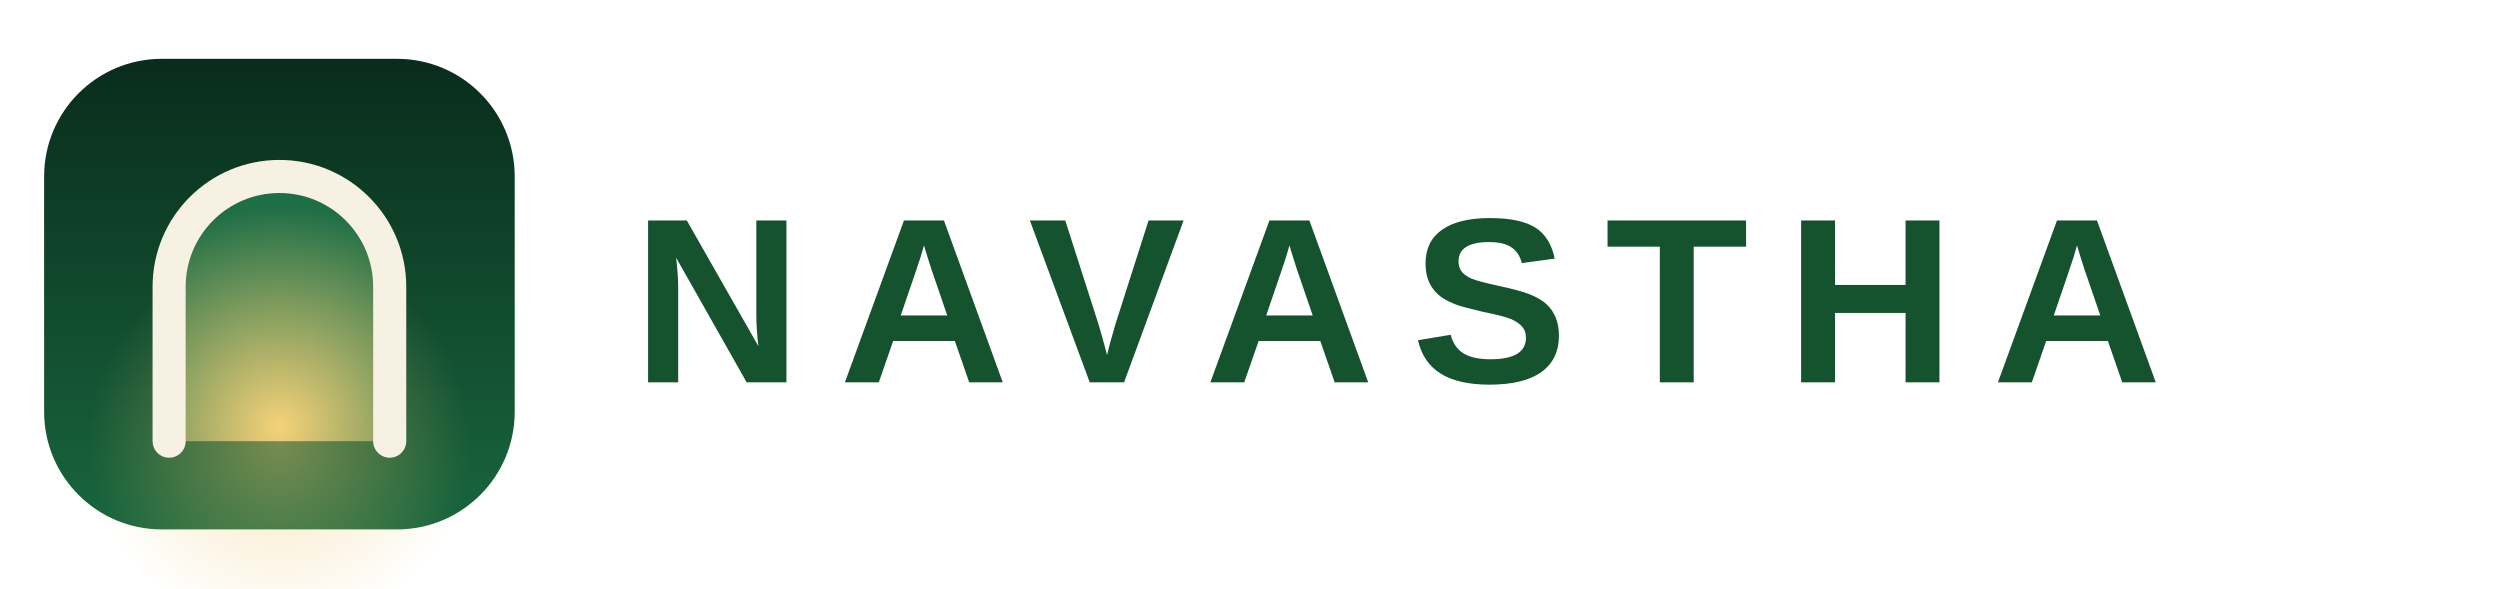
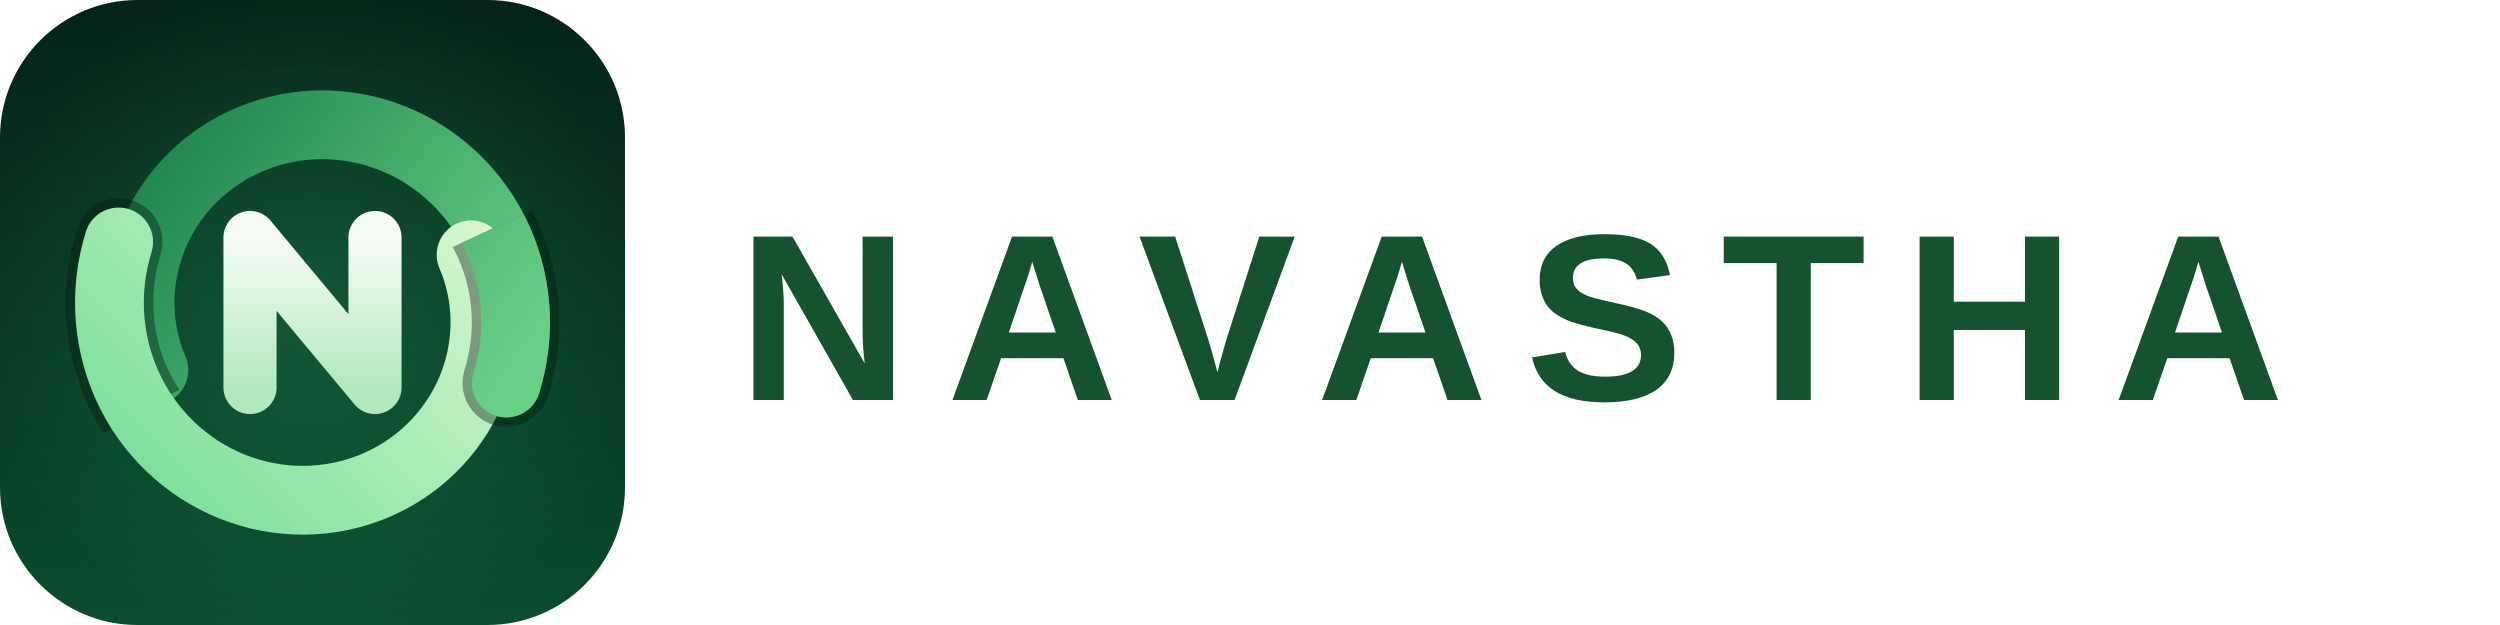
- <svg xmlns="http://www.w3.org/2000/svg" viewBox="0 0 340 80">
-   <g transform="translate(6 8)">
+ <svg xmlns="http://www.w3.org/2000/svg" viewBox="0 0 400 100">
+   <g>
    <defs>
+       <linearGradient id="r1" gradientUnits="userSpaceOnUse" x1="20" y1="20" x2="80" y2="62">
+         <stop offset="0" stop-color="#1A804A" />
+         <stop offset="1" stop-color="#68D086" />
+       </linearGradient>
+       <linearGradient id="r2" gradientUnits="userSpaceOnUse" x1="22" y1="80" x2="78" y2="24">
+         <stop offset="0" stop-color="#78E098" />
+         <stop offset="1" stop-color="#E4F9D6" />
+       </linearGradient>
+       <linearGradient id="nn" gradientUnits="userSpaceOnUse" x1="50" y1="38" x2="50" y2="62">
+         <stop offset="0" stop-color="#F7FCF3" />
+         <stop offset="1" stop-color="#B0E9BD" />
+       </linearGradient>
      <linearGradient id="bg" x1="0" y1="0" x2="0" y2="1">
-         <stop offset="0" stop-color="#092c1c" />
-         <stop offset="1" stop-color="#18663e" />
+         <stop offset="0" stop-color="#052318" />
+         <stop offset="1" stop-color="#0B4C2E" />
      </linearGradient>
-       <radialGradient id="door" cx="32" cy="50" r="30" gradientUnits="userSpaceOnUse">
-         <stop offset="0" stop-color="#f6d27a" />
-         <stop offset="1" stop-color="#1e6e46" />
+       <radialGradient id="gl" cx="50" cy="50" r="55" gradientUnits="userSpaceOnUse">
+         <stop offset="0" stop-color="#2EAA64" stop-opacity=".28" />
+         <stop offset="1" stop-color="#2EAA64" stop-opacity="0" />
      </radialGradient>
-       <radialGradient id="halo" cx="32" cy="52" r="26" gradientUnits="userSpaceOnUse">
-         <stop offset="0" stop-color="#f0c86e" stop-opacity=".45" />
-         <stop offset="1" stop-color="#f0c86e" stop-opacity="0" />
-       </radialGradient>
+       <clipPath id="za">
+         <polygon points="50.0,50.0 113.4,20.4 117.6,31.9 119.7,43.9 119.7,56.1 117.6,68.1 113.4,79.6 107.3,90.2" />
+       </clipPath>
+       <clipPath id="zb">
+         <polygon points="50.0,50.0 -10.6,85.0 -15.8,73.9 -18.9,62.2 -20.0,50.0 -18.9,37.8 -15.8,26.1 -10.6,15.0 -3.6,5.0" />
+       </clipPath>
    </defs>
-     <rect width="64" height="64" rx="16" fill="url(#bg)" />
-     <circle cx="32" cy="52" r="26" fill="url(#halo)" />
-     <path d="M17 52V31a15 15 0 0 1 30 0v21z" fill="url(#door)" />
-     <path d="M17 52V31a15 15 0 0 1 30 0v21" fill="none" stroke="#f6f1e2" stroke-width="4.5" stroke-linecap="round" stroke-linejoin="round" />
+     <rect width="100" height="100" rx="22" fill="url(#bg)" />
+     <rect width="100" height="100" rx="22" fill="url(#gl)" />
+     <path d="M24.63 59.23 L24.14 58.03 L23.71 56.80 L23.35 55.54 L23.04 54.27 L22.79 52.98 L22.60 51.68 L22.48 50.36 L22.42 49.04 L22.42 47.71 L22.49 46.38 L22.62 45.05 L22.82 43.72 L23.08 42.41 L23.40 41.10 L23.79 39.81 L24.24 38.53 L24.75 37.27 L25.33 36.04 L25.96 34.83 L26.65 33.65 L27.41 32.51 L28.21 31.39 L29.08 30.32 L29.99 29.28 L30.96 28.29 L31.98 27.34 L33.04 26.44 L34.15 25.59 L35.30 24.80 L36.49 24.05 L37.72 23.37 L38.99 22.74 L40.28 22.17 L41.61 21.67 L42.96 21.22 L44.33 20.85 L45.73 20.53 L47.14 20.29 L48.56 20.11 L50.00 20.00 L51.44 19.96 L52.89 19.99 L54.34 20.09 L55.78 20.26 L57.22 20.50 L58.65 20.80 L60.06 21.18 L61.46 21.63 L62.84 22.14 L64.20 22.72 L65.53 23.37 L66.83 24.09 L68.10 24.86 L69.33 25.70 L70.52 26.60 L71.67 27.56 L72.78 28.57 L73.84 29.64 L74.85 30.76 L75.80 31.93 L76.70 33.15 L77.55 34.41 L78.33 35.72 L79.05 37.07 L79.71 38.45 L80.30 39.86 L80.82 41.31 L81.28 42.78 L81.66 44.27 L81.97 45.79 L82.21 47.32 L82.38 48.87 L82.47 50.43 L82.49 51.99 L82.43 53.55 L82.30 55.12 L82.09 56.67 L81.80 58.22 L81.44 59.76 L81.01 61.29" stroke="url(#r1)" fill="none" stroke-width="11" stroke-linecap="round" stroke-linejoin="round" />
+     <g clip-path="url(#zb)">
+       <path d="M75.37 40.77 L75.86 41.97 L76.29 43.20 L76.65 44.46 L76.96 45.73 L77.21 47.02 L77.40 48.32 L77.52 49.64 L77.58 50.96 L77.58 52.29 L77.51 53.62 L77.38 54.95 L77.18 56.28 L76.92 57.59 L76.60 58.90 L76.21 60.19 L75.76 61.47 L75.25 62.73 L74.67 63.96 L74.04 65.17 L73.35 66.35 L72.59 67.49 L71.79 68.61 L70.92 69.68 L70.01 70.72 L69.04 71.71 L68.02 72.66 L66.96 73.56 L65.85 74.41 L64.70 75.20 L63.51 75.95 L62.28 76.63 L61.01 77.26 L59.72 77.83 L58.39 78.33 L57.04 78.78 L55.67 79.15 L54.27 79.47 L52.86 79.71 L51.44 79.89 L50.00 80.00 L48.56 80.04 L47.11 80.01 L45.66 79.91 L44.22 79.74 L42.78 79.50 L41.35 79.20 L39.94 78.82 L38.54 78.37 L37.16 77.86 L35.80 77.28 L34.47 76.63 L33.17 75.91 L31.90 75.14 L30.67 74.30 L29.48 73.40 L28.33 72.44 L27.22 71.43 L26.16 70.36 L25.15 69.24 L24.20 68.07 L23.30 66.85 L22.45 65.59 L21.67 64.28 L20.95 62.93 L20.29 61.55 L19.70 60.14 L19.18 58.69 L18.72 57.22 L18.34 55.73 L18.03 54.21 L17.79 52.68 L17.62 51.13 L17.53 49.57 L17.51 48.01 L17.57 46.45 L17.70 44.88 L17.91 43.33 L18.20 41.78 L18.56 40.24 L18.99 38.71" stroke="#031A10" stroke-opacity=".4" fill="none" stroke-width="14" stroke-linecap="round" stroke-linejoin="round" />
+     </g>
+     <path d="M75.37 40.77 L75.86 41.97 L76.29 43.20 L76.65 44.46 L76.96 45.73 L77.21 47.02 L77.40 48.32 L77.52 49.64 L77.58 50.96 L77.58 52.29 L77.51 53.62 L77.38 54.95 L77.18 56.28 L76.92 57.59 L76.60 58.90 L76.21 60.19 L75.76 61.47 L75.25 62.73 L74.67 63.96 L74.04 65.17 L73.35 66.35 L72.59 67.49 L71.79 68.61 L70.92 69.68 L70.01 70.72 L69.04 71.71 L68.02 72.66 L66.96 73.56 L65.85 74.41 L64.70 75.20 L63.51 75.95 L62.28 76.63 L61.01 77.26 L59.72 77.83 L58.39 78.33 L57.04 78.78 L55.67 79.15 L54.27 79.47 L52.86 79.71 L51.44 79.89 L50.00 80.00 L48.56 80.04 L47.11 80.01 L45.66 79.91 L44.22 79.74 L42.78 79.50 L41.35 79.20 L39.94 78.82 L38.54 78.37 L37.16 77.86 L35.80 77.28 L34.47 76.63 L33.17 75.91 L31.90 75.14 L30.67 74.30 L29.48 73.40 L28.33 72.44 L27.22 71.43 L26.16 70.36 L25.15 69.24 L24.20 68.07 L23.30 66.85 L22.45 65.59 L21.67 64.28 L20.95 62.93 L20.29 61.55 L19.70 60.14 L19.18 58.69 L18.72 57.22 L18.34 55.73 L18.03 54.21 L17.79 52.68 L17.62 51.13 L17.53 49.57 L17.51 48.01 L17.57 46.45 L17.70 44.88 L17.91 43.33 L18.20 41.78 L18.56 40.24 L18.99 38.71" stroke="url(#r2)" fill="none" stroke-width="11" stroke-linecap="round" stroke-linejoin="round" />
+     <g clip-path="url(#za)">
+       <path d="M24.63 59.23 L24.14 58.03 L23.71 56.80 L23.35 55.54 L23.04 54.27 L22.79 52.98 L22.60 51.68 L22.48 50.36 L22.42 49.04 L22.42 47.71 L22.49 46.38 L22.62 45.05 L22.82 43.72 L23.08 42.41 L23.40 41.10 L23.79 39.81 L24.24 38.53 L24.75 37.27 L25.33 36.04 L25.96 34.83 L26.65 33.65 L27.41 32.51 L28.21 31.39 L29.08 30.32 L29.99 29.28 L30.96 28.29 L31.98 27.34 L33.04 26.44 L34.15 25.59 L35.30 24.80 L36.49 24.05 L37.72 23.37 L38.99 22.74 L40.28 22.17 L41.61 21.67 L42.96 21.22 L44.33 20.85 L45.73 20.53 L47.14 20.29 L48.56 20.11 L50.00 20.00 L51.44 19.96 L52.89 19.99 L54.34 20.09 L55.78 20.26 L57.22 20.50 L58.65 20.80 L60.06 21.18 L61.46 21.63 L62.84 22.14 L64.20 22.72 L65.53 23.37 L66.83 24.09 L68.10 24.86 L69.33 25.70 L70.52 26.60 L71.67 27.56 L72.78 28.57 L73.84 29.64 L74.85 30.76 L75.80 31.93 L76.70 33.15 L77.55 34.41 L78.33 35.72 L79.05 37.07 L79.71 38.45 L80.30 39.86 L80.82 41.31 L81.28 42.78 L81.66 44.27 L81.97 45.79 L82.21 47.32 L82.38 48.87 L82.47 50.43 L82.49 51.99 L82.43 53.55 L82.30 55.12 L82.09 56.67 L81.80 58.22 L81.44 59.76 L81.01 61.29" stroke="#031A10" stroke-opacity=".4" fill="none" stroke-width="14" stroke-linecap="round" stroke-linejoin="round" />
+       <path d="M24.63 59.23 L24.14 58.03 L23.71 56.80 L23.35 55.54 L23.04 54.27 L22.79 52.98 L22.60 51.68 L22.48 50.36 L22.42 49.04 L22.42 47.71 L22.49 46.38 L22.62 45.05 L22.82 43.72 L23.08 42.41 L23.40 41.10 L23.79 39.81 L24.24 38.53 L24.75 37.27 L25.33 36.04 L25.96 34.83 L26.65 33.65 L27.41 32.51 L28.21 31.39 L29.08 30.32 L29.99 29.28 L30.96 28.29 L31.98 27.34 L33.04 26.44 L34.15 25.59 L35.30 24.80 L36.49 24.05 L37.72 23.37 L38.99 22.74 L40.28 22.17 L41.61 21.67 L42.96 21.22 L44.33 20.85 L45.73 20.53 L47.14 20.29 L48.56 20.11 L50.00 20.00 L51.44 19.96 L52.89 19.99 L54.34 20.09 L55.78 20.26 L57.22 20.50 L58.65 20.80 L60.06 21.18 L61.46 21.63 L62.84 22.14 L64.20 22.72 L65.53 23.37 L66.83 24.09 L68.10 24.86 L69.33 25.70 L70.52 26.60 L71.67 27.56 L72.78 28.57 L73.84 29.64 L74.85 30.76 L75.80 31.93 L76.70 33.15 L77.55 34.41 L78.33 35.72 L79.05 37.07 L79.71 38.45 L80.30 39.86 L80.82 41.31 L81.28 42.78 L81.66 44.27 L81.97 45.79 L82.21 47.32 L82.38 48.87 L82.47 50.43 L82.49 51.99 L82.43 53.55 L82.30 55.12 L82.09 56.67 L81.80 58.22 L81.44 59.76 L81.01 61.29" stroke="url(#r1)" fill="none" stroke-width="11" stroke-linecap="round" stroke-linejoin="round" />
+     </g>
+     <path d="M40 62V38L60 62V38" stroke="url(#nn)" fill="none" stroke-width="8.5" stroke-linecap="round" stroke-linejoin="round" />
  </g>
-   <text x="86" y="52" font-family="Bricolage Grotesque, Arial, sans-serif" font-size="32" font-weight="700" letter-spacing="5" fill="#14532d">NAVASTHA</text>
+   <text x="118" y="64" font-family="Bricolage Grotesque, Arial, sans-serif" font-size="38" font-weight="700" letter-spacing="6" fill="#14532D">NAVASTHA</text>
</svg>
